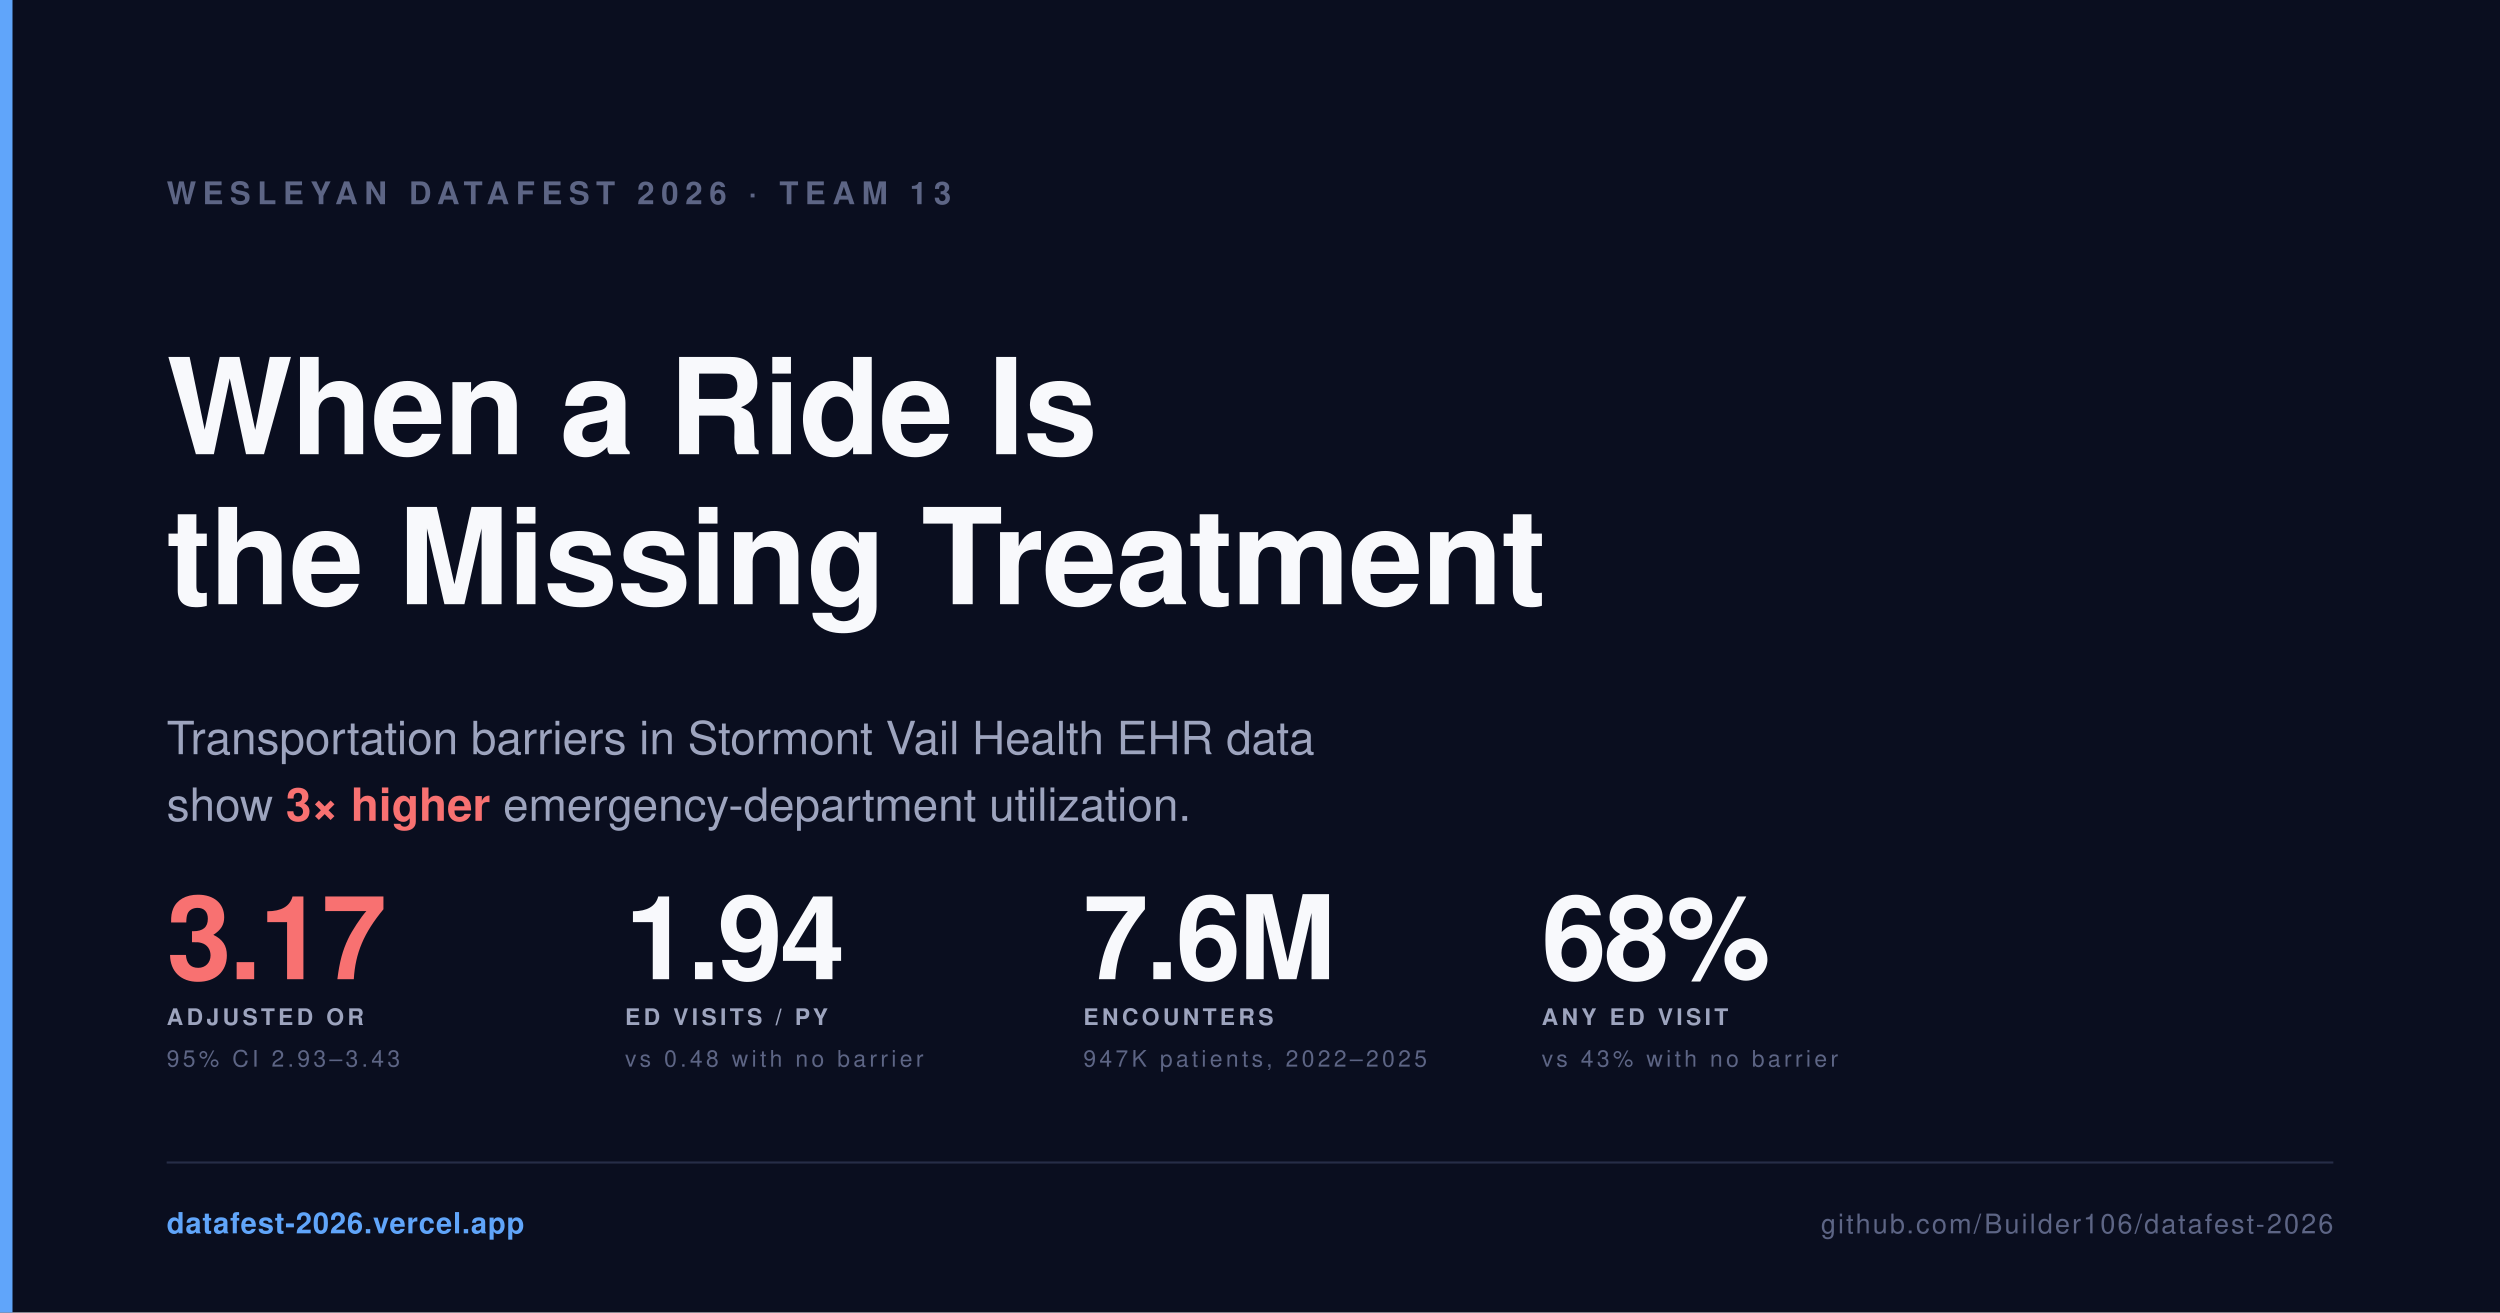
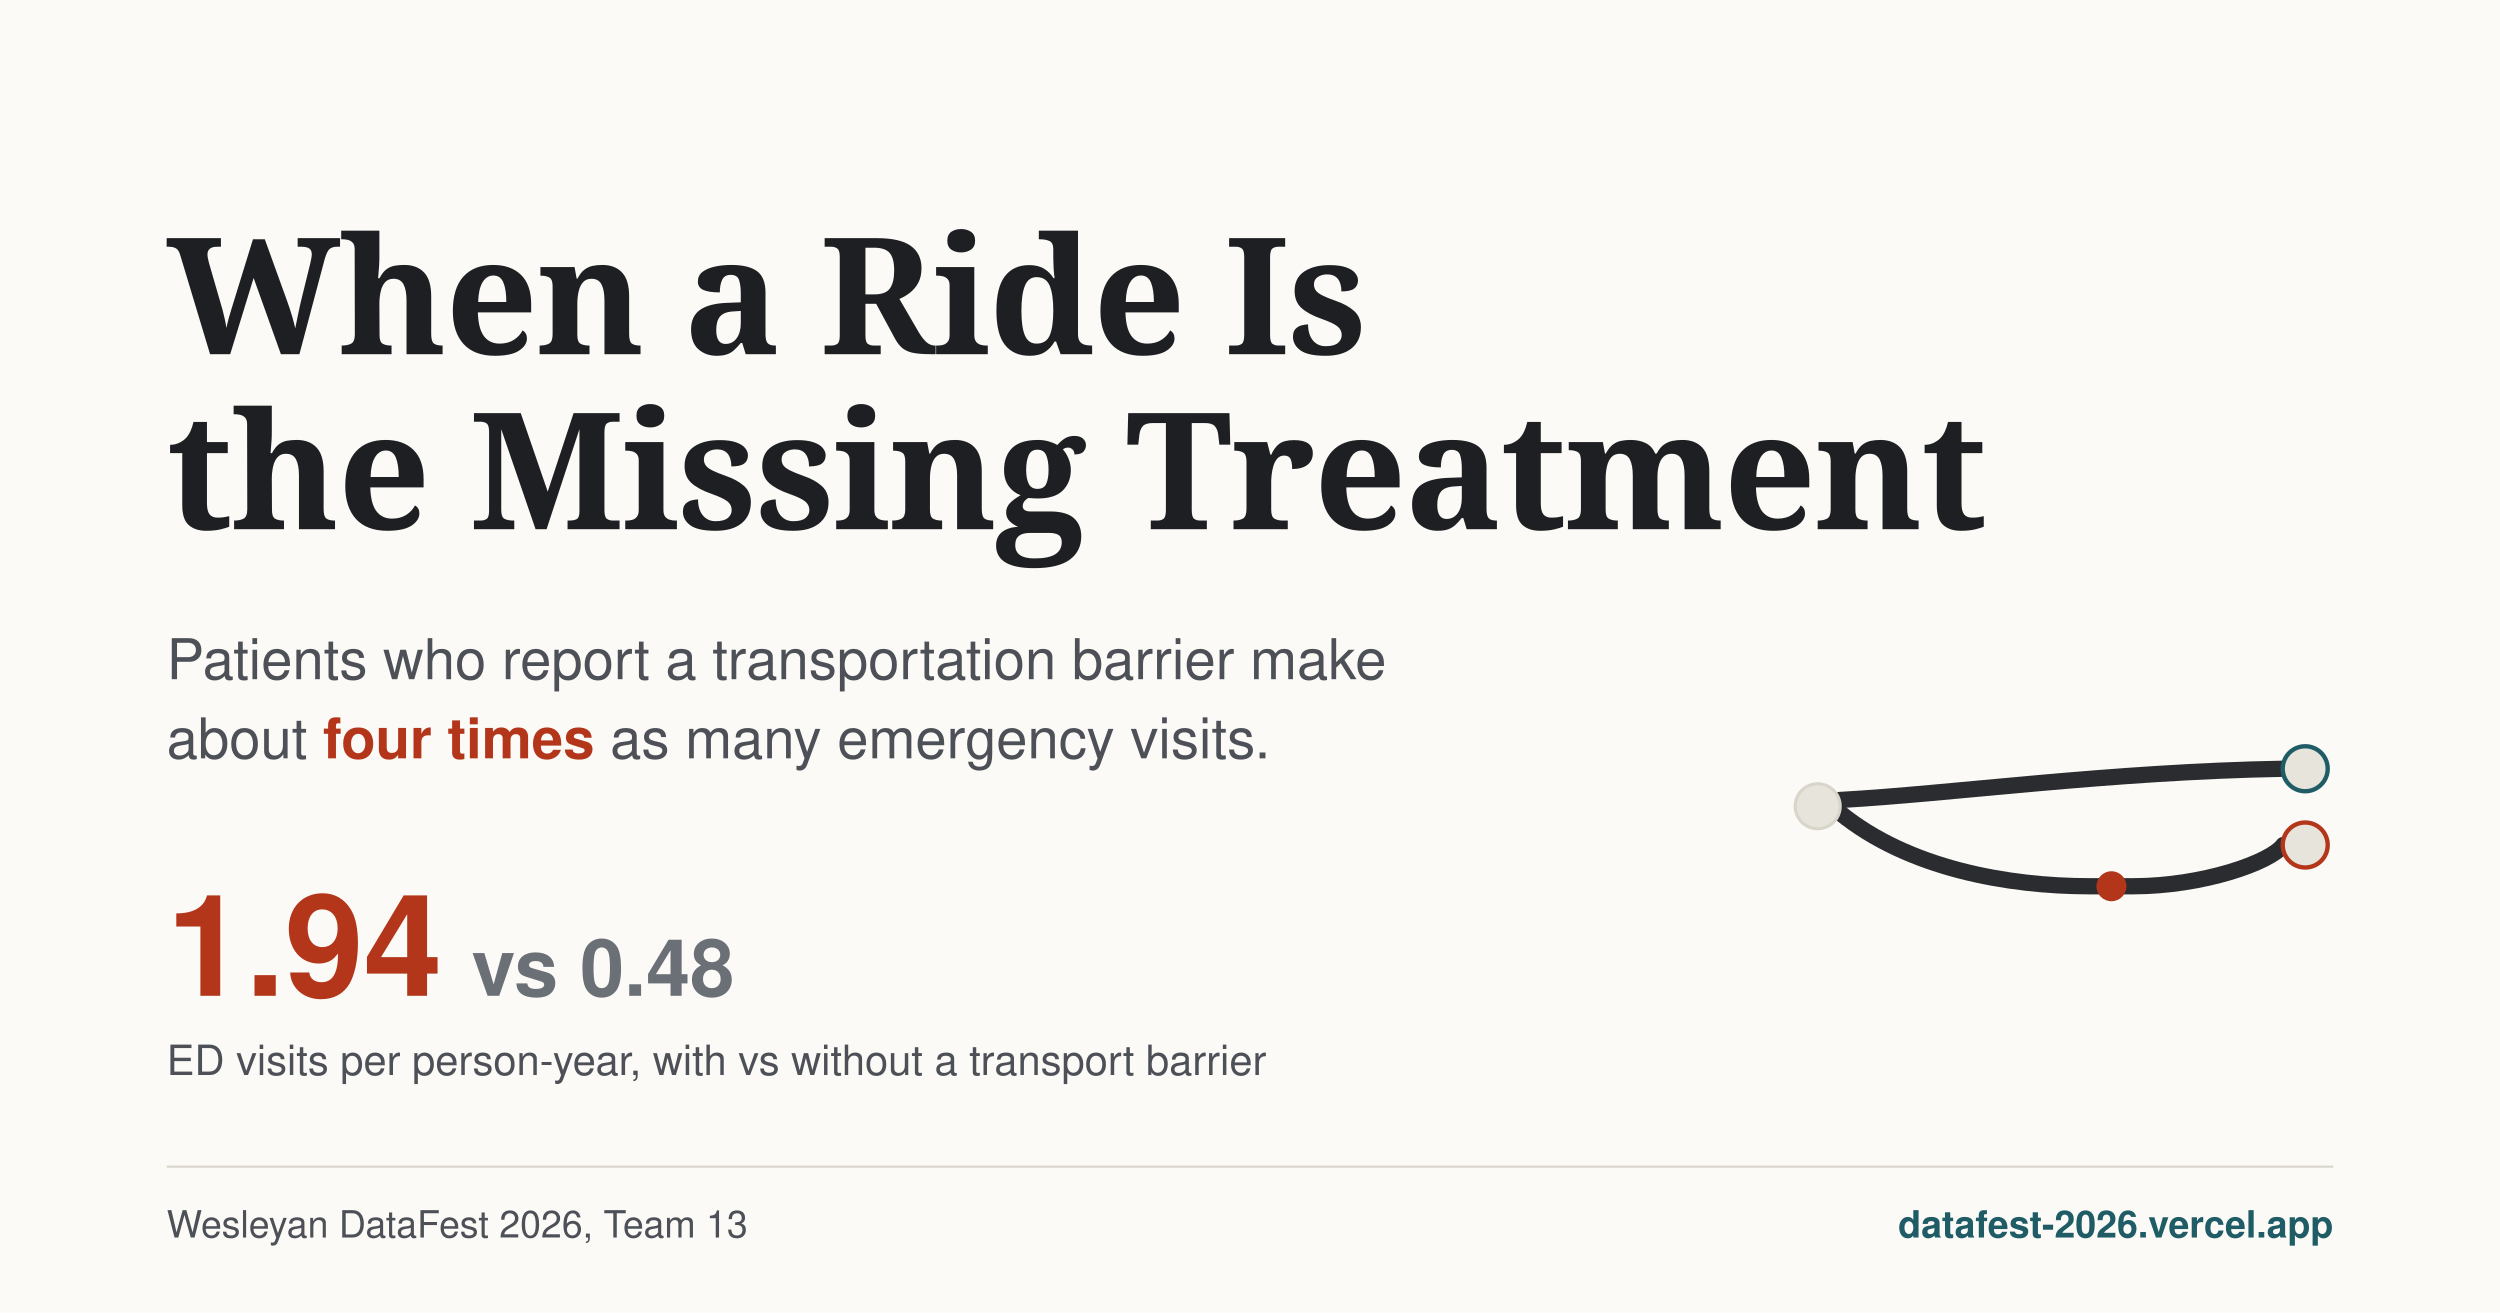
<svg xmlns="http://www.w3.org/2000/svg" width="1200" height="630" viewBox="0 0 1200 630">
-   <rect width="1200" height="630" fill="#0a0e1f" />
-   <rect x="0" y="0" width="6" height="630" fill="#60a5fa" />
-   <text x="80" y="98" font-family="Helvetica, Arial, sans-serif" font-size="15" letter-spacing="3.2" fill="#5d6585" font-weight="700">WESLEYAN DATAFEST 2026 · TEAM 13</text>
-   <text x="80" y="218" font-family="Helvetica, Arial, sans-serif" font-size="64" font-weight="700" fill="#f8f9fc" letter-spacing="-0.01em">When a Ride Is</text>
-   <text x="80" y="290" font-family="Helvetica, Arial, sans-serif" font-size="64" font-weight="700" fill="#f8f9fc" letter-spacing="-0.01em">the Missing Treatment</text>
-   <text x="80" y="362" font-family="Helvetica, Arial, sans-serif" font-size="22" fill="#9da4be">Transportation barriers in Stormont Vail Health EHR data</text>
-   <text x="80" y="394" font-family="Helvetica, Arial, sans-serif" font-size="22" fill="#9da4be">show <tspan fill="#f87171" font-weight="700">3× higher</tspan> emergency-department utilization.</text>
-   <g transform="translate(80, 470)" font-family="Helvetica, Arial, sans-serif">
-     <g>
-       <text font-size="56" font-weight="700" fill="#f87171" x="0" y="0" letter-spacing="-0.02em">3.17</text>
-       <text font-size="11" letter-spacing="1.6" font-weight="700" fill="#9da4be" x="0" y="22">ADJUSTED OR</text>
-       <text font-size="11" letter-spacing="1.6" fill="#5d6585" x="0" y="42">95% CI 2.93–3.43</text>
-     </g>
-     <g transform="translate(220, 0)">
-       <text font-size="56" font-weight="700" fill="#f8f9fc" x="0" y="0" letter-spacing="-0.02em">1.94</text>
-       <text font-size="11" letter-spacing="1.6" font-weight="700" fill="#9da4be" x="0" y="22">ED VISITS / PY</text>
-       <text font-size="11" letter-spacing="1.6" fill="#5d6585" x="0" y="42">vs 0.48 with no barrier</text>
-     </g>
-     <g transform="translate(440, 0)">
-       <text font-size="56" font-weight="700" fill="#f8f9fc" x="0" y="0" letter-spacing="-0.02em">7.6M</text>
-       <text font-size="11" letter-spacing="1.6" font-weight="700" fill="#9da4be" x="0" y="22">ENCOUNTERS</text>
-       <text font-size="11" letter-spacing="1.6" fill="#5d6585" x="0" y="42">947K patients, 2022–2025</text>
-     </g>
-     <g transform="translate(660, 0)">
-       <text font-size="56" font-weight="700" fill="#f8f9fc" x="0" y="0" letter-spacing="-0.02em">68%</text>
-       <text font-size="11" letter-spacing="1.6" font-weight="700" fill="#9da4be" x="0" y="22">ANY ED VISIT</text>
-       <text font-size="11" letter-spacing="1.6" fill="#5d6585" x="0" y="42">vs 43% with no barrier</text>
-     </g>
+   <rect width="1200" height="630" fill="#fbfaf6" />
+   <text x="80" y="170" font-family="Newsreader, Georgia, serif" font-size="78" font-weight="600" fill="#1d1f22" letter-spacing="-0.01em">When a Ride Is</text>
+   <text x="80" y="254" font-family="Newsreader, Georgia, serif" font-size="78" font-weight="600" fill="#1d1f22" letter-spacing="-0.01em">the Missing Treatment</text>
+   <text x="80" y="326" font-family="Public Sans, Helvetica, Arial, sans-serif" font-size="27" fill="#4d5157">Patients who report a transportation barrier make</text>
+   <text x="80" y="364" font-family="Public Sans, Helvetica, Arial, sans-serif" font-size="27" fill="#4d5157">about <tspan fill="#b3361b" font-weight="700">four times</tspan> as many emergency visits.</text>
+   <text x="80" y="478" font-family="Public Sans, Helvetica, Arial, sans-serif" font-size="68" font-weight="700" fill="#b3361b">1.94<tspan fill="#6b6f76" font-size="38" font-weight="600" dx="14">vs 0.48</tspan>
+   </text>
+   <text x="80" y="516" font-family="Public Sans, Helvetica, Arial, sans-serif" font-size="20" fill="#4d5157">ED visits per person-year, with vs without a transport barrier</text>
+   <g transform="translate(850, 330) scale(0.3)" fill="none" stroke-linecap="round" stroke-linejoin="round">
+     <path d="M 110 180 C 290 170, 540 135, 820 130" stroke="#2a2c30" stroke-width="26" />
+     <path d="M 110 200 C 220 290, 380 318, 510 318 L 580 318 C 690 318, 800 280, 820 252" stroke="#2a2c30" stroke-width="26" />
+     <circle cx="545" cy="318" r="24" fill="#b3361b" />
+     <circle cx="75" cy="190" r="36" fill="#e7e4dc" stroke="#d9d5cb" stroke-width="5" />
+     <circle cx="855" cy="130" r="36" fill="#e7e4dc" stroke="#1f5c66" stroke-width="7" />
+     <circle cx="855" cy="252" r="36" fill="#e7e4dc" stroke="#b3361b" stroke-width="7" />
  </g>
-   <line x1="80" y1="558" x2="1120" y2="558" stroke="#262d47" stroke-width="1" />
-   <text x="80" y="592" font-family="Helvetica, Arial, sans-serif" font-size="14" letter-spacing="0.4" fill="#60a5fa" font-weight="600">datafest-2026.vercel.app</text>
-   <text x="1120" y="592" text-anchor="end" font-family="Helvetica, Arial, sans-serif" font-size="13" letter-spacing="1" fill="#5d6585" font-weight="500">github.com/Builder106/datafest-2026</text>
+   <line x1="80" y1="560" x2="1120" y2="560" stroke="#d9d5cb" stroke-width="1" />
+   <text x="80" y="594" font-family="Public Sans, Helvetica, Arial, sans-serif" font-size="18" fill="#4d5157">Wesleyan DataFest 2026, Team 13</text>
+   <text x="1120" y="594" text-anchor="end" font-family="Public Sans, Helvetica, Arial, sans-serif" font-size="18" font-weight="600" fill="#1f5c66">datafest-2026.vercel.app</text>
</svg>
